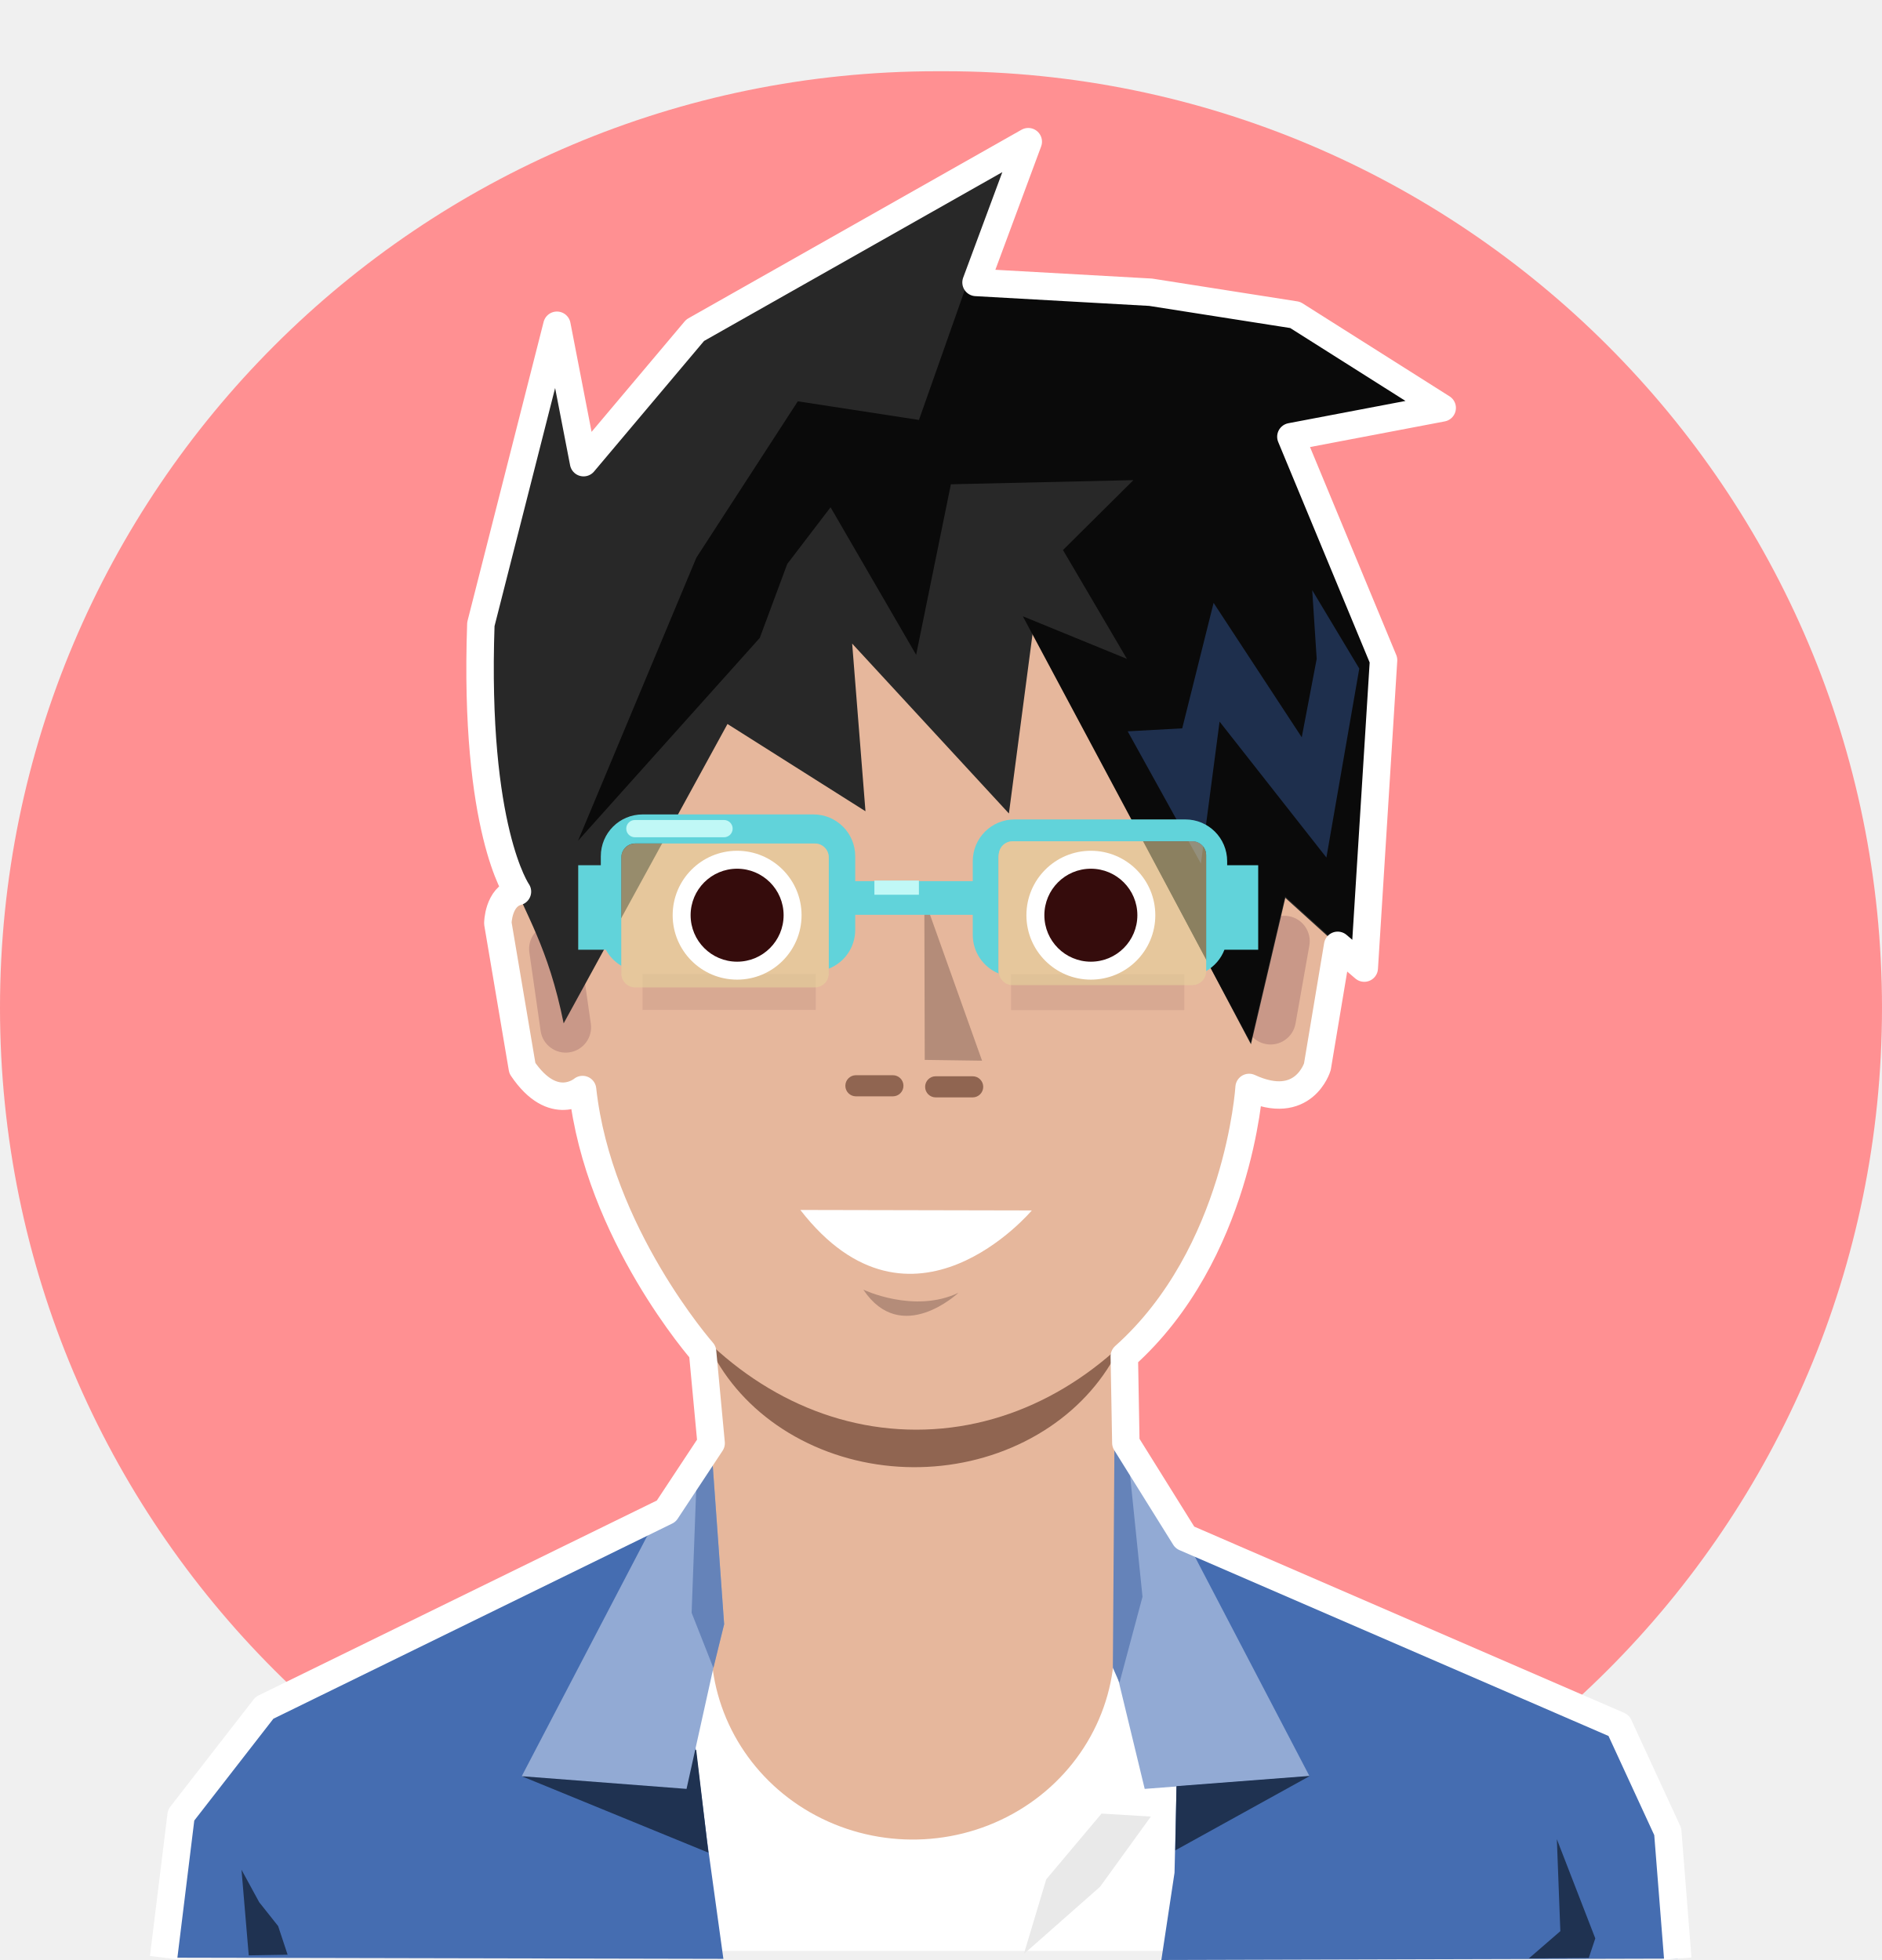
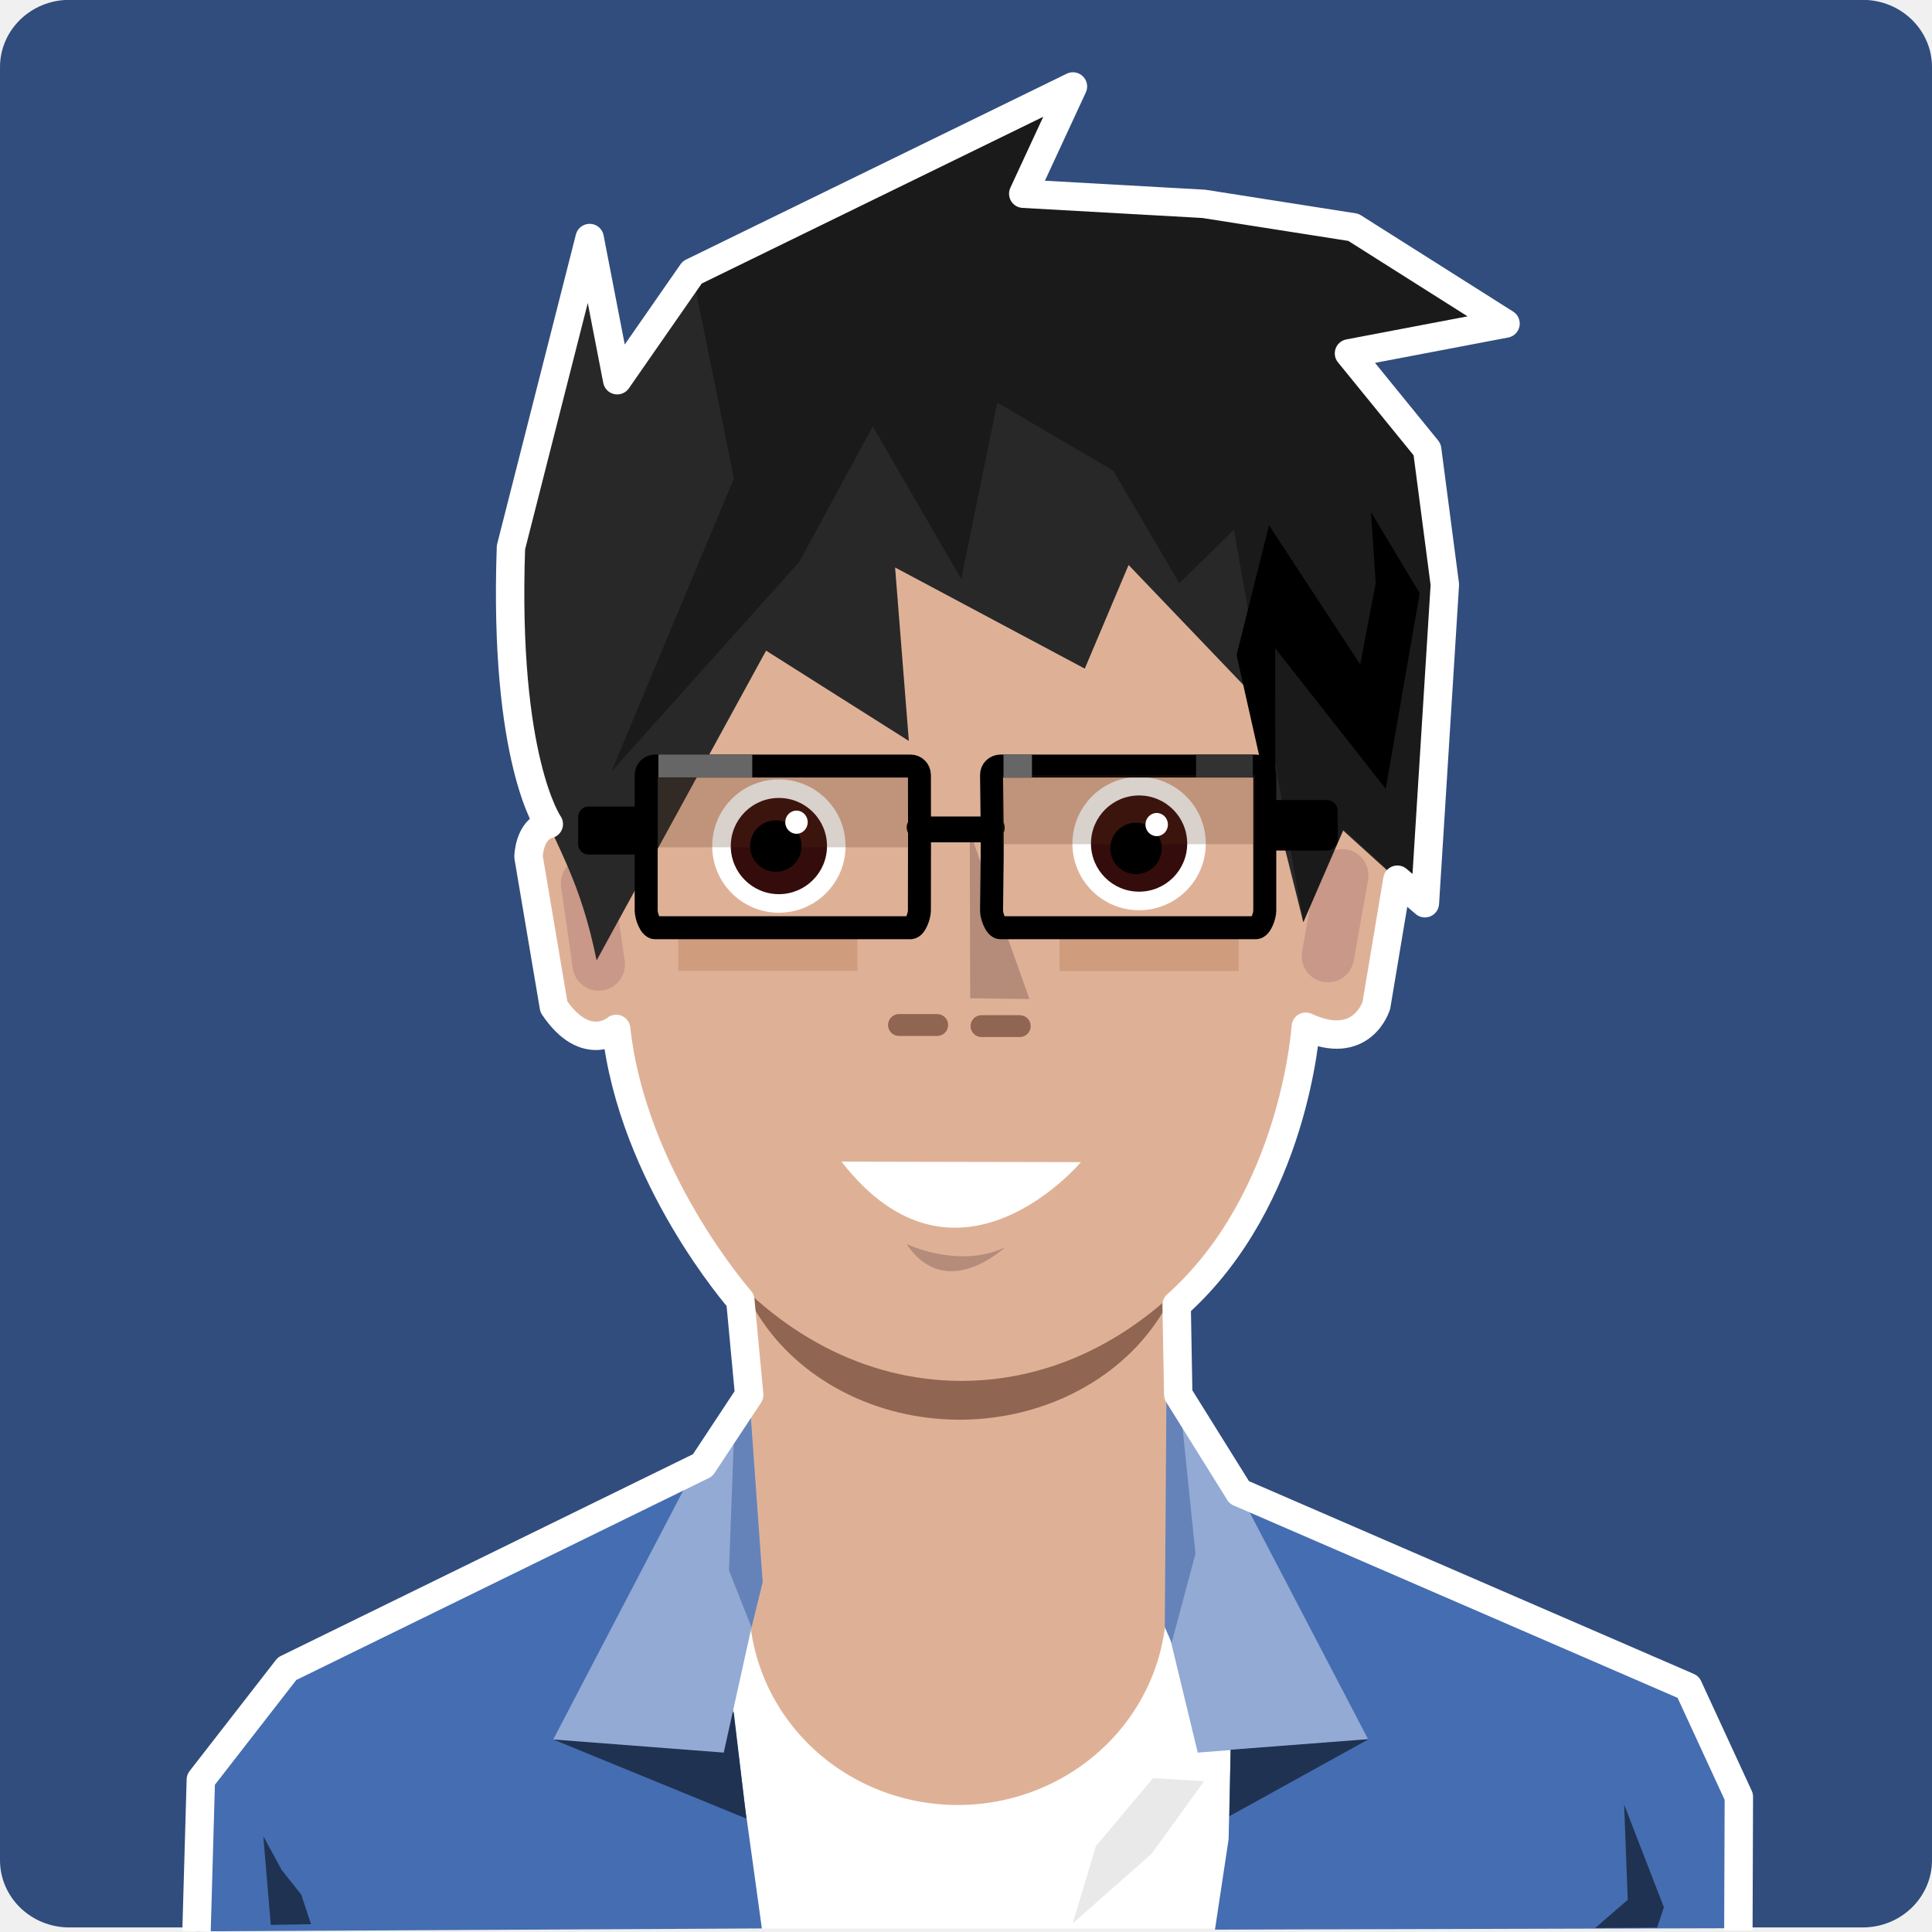
- <svg xmlns="http://www.w3.org/2000/svg" width="127mm" height="132.292mm" viewBox="0 0 127 132.292" version="1.1" id="svg1169">
+ <svg xmlns="http://www.w3.org/2000/svg" width="126.018mm" height="126mm" viewBox="0 0 126.018 126" version="1.1" id="svg1169">
  <defs id="defs1163" />
-   <g id="layer1" transform="translate(32.88822,-18.03282)">
+   <g id="layer1" transform="translate(30.4828,-25.51819)">
    <g id="g900" transform="matrix(0.4706399,0,0,0.4706399,-15.65749,79.57578)">
      <circle r="127.852" cy="-2.912" cx="98.274" id="path5052-8" style="color:#000000;clip-rule:nonzero;display:inline;overflow:visible;visibility:visible;opacity:1;isolation:auto;mix-blend-mode:normal;color-interpolation:sRGB;color-interpolation-filters:linearRGB;solid-color:#000000;solid-opacity:1;fill:#000000;fill-opacity:0;fill-rule:nonzero;stroke:none;stroke-width:2.822;stroke-linecap:butt;stroke-linejoin:miter;stroke-miterlimit:4;stroke-dasharray:none;stroke-dashoffset:0;stroke-opacity:1;color-rendering:auto;image-rendering:auto;shape-rendering:auto;text-rendering:auto;enable-background:accumulate" />
-       <g transform="matrix(0.06526359,0,0,0.06526359,-39.77052,-147.1353)" id="g5102-7">
-         <g id="g5146-7">
-           <rect style="opacity:1;fill:#ff9092;fill-opacity:1;stroke:none;stroke-width:63.013;stroke-linecap:butt;stroke-linejoin:round;stroke-miterlimit:4;stroke-dasharray:none;stroke-opacity:1" id="rect1490" width="4134.7" height="4116.242" x="48.407" y="407.393" ry="2058.121" rx="2058.121" />
-           <rect style="color:#000000;clip-rule:nonzero;display:inline;overflow:visible;visibility:visible;opacity:1;isolation:auto;mix-blend-mode:normal;color-interpolation:sRGB;color-interpolation-filters:linearRGB;solid-color:#000000;solid-opacity:1;fill:#ffffff;fill-opacity:1;fill-rule:nonzero;stroke:none;stroke-width:10;stroke-linecap:butt;stroke-linejoin:miter;stroke-miterlimit:4;stroke-dasharray:none;stroke-dashoffset:0;stroke-opacity:1;color-rendering:auto;image-rendering:auto;shape-rendering:auto;text-rendering:auto;enable-background:accumulate" id="rect5054-1" width="1250.315" height="627.623" x="1571.343" y="3910.277" />
-           <path id="path4935-0-2" d="m 3734.44,4554.697 -22.052,-279.02 -107.58,-233.214 -958.658,-408.736 -17.346,732.39 -28.947,191.705 z" style="fill:#456db1;fill-opacity:1;fill-rule:evenodd;stroke:none;stroke-width:1px;stroke-linecap:butt;stroke-linejoin:miter;stroke-opacity:1" />
-           <path id="path4935-9" d="m 407.785,4552.669 38.531,-313.217 183.172,-235.781 882.555,-432.026 89.517,722.392 36.114,261.241 z" style="fill:#456db1;fill-opacity:1;fill-rule:evenodd;stroke:none;stroke-width:1px;stroke-linecap:butt;stroke-linejoin:miter;stroke-opacity:1" />
-           <path id="path4878-4-3" d="m 2461.17,3374.084 190.33,255.321 273.89,524.569 -362.092,27.853 -106.304,-439.649 13.46,-24.571 z" style="fill:#92aad4;fill-opacity:1;fill-rule:evenodd;stroke:none;stroke-width:1px;stroke-linecap:butt;stroke-linejoin:miter;stroke-opacity:1" />
-           <path id="rect4855-4" d="m 1613.647,2946.106 c -1.819,0 -3.283,1.465 -3.283,3.283 v 912.543 c 0,0.391 0.081,0.762 0.205,1.109 a 443.276,430.012 0 0 0 217.467,370.225 443.276,430.012 0 0 0 445.287,3.424 443.276,430.012 0 0 0 223.67,-373.531 h -0.584 c 0.151,-0.378 0.238,-0.79 0.238,-1.223 v -912.543 c 0,-1.819 -1.463,-3.283 -3.281,-3.283 h -879.719 z" style="color:#000000;clip-rule:nonzero;display:inline;overflow:visible;visibility:visible;opacity:1;isolation:auto;mix-blend-mode:normal;color-interpolation:sRGB;color-interpolation-filters:linearRGB;solid-color:#000000;solid-opacity:1;fill:#e6b79c;fill-opacity:1;fill-rule:nonzero;stroke:none;stroke-width:5;stroke-linecap:butt;stroke-linejoin:miter;stroke-miterlimit:4;stroke-dasharray:none;stroke-dashoffset:0;stroke-opacity:1;color-rendering:auto;image-rendering:auto;shape-rendering:auto;text-rendering:auto;enable-background:accumulate" />
-           <path d="m 2546.193,3044.907 a 488.537,430.012 0 0 1 -246.507,373.532 488.537,430.012 0 0 1 -490.755,-3.424 488.537,430.012 0 0 1 -239.75,-376.924" id="path4857-1-5" style="color:#000000;clip-rule:nonzero;display:inline;overflow:visible;visibility:visible;opacity:1;isolation:auto;mix-blend-mode:normal;color-interpolation:sRGB;color-interpolation-filters:linearRGB;solid-color:#000000;solid-opacity:1;fill:#906551;fill-opacity:1;fill-rule:nonzero;stroke:none;stroke-width:5;stroke-linecap:butt;stroke-linejoin:miter;stroke-miterlimit:4;stroke-dasharray:none;stroke-dashoffset:0;stroke-opacity:1;color-rendering:auto;image-rendering:auto;shape-rendering:auto;text-rendering:auto;enable-background:accumulate" />
-           <ellipse ry="925.674" rx="748.417" cy="2466.8" cx="2061.43" id="path4225-6" style="color:#000000;clip-rule:nonzero;display:inline;overflow:visible;visibility:visible;opacity:1;isolation:auto;mix-blend-mode:normal;color-interpolation:sRGB;color-interpolation-filters:linearRGB;solid-color:#000000;solid-opacity:1;fill:#e6b79c;fill-opacity:1;fill-rule:nonzero;stroke:none;stroke-width:5;stroke-linecap:butt;stroke-linejoin:miter;stroke-miterlimit:4;stroke-dasharray:none;stroke-dashoffset:0;stroke-opacity:1;color-rendering:auto;image-rendering:auto;shape-rendering:auto;text-rendering:auto;enable-background:accumulate" />
-           <rect transform="rotate(9.47375)" ry="97.425" y="1679.226" x="3134.709" height="475.967" width="196.952" id="rect4368-9-1" style="color:#000000;clip-rule:nonzero;display:inline;overflow:visible;visibility:visible;opacity:1;isolation:auto;mix-blend-mode:normal;color-interpolation:sRGB;color-interpolation-filters:linearRGB;solid-color:#000000;solid-opacity:1;fill:#e6b79c;fill-opacity:1;fill-rule:nonzero;stroke:none;stroke-width:5;stroke-linecap:butt;stroke-linejoin:miter;stroke-miterlimit:4;stroke-dasharray:none;stroke-dashoffset:0;stroke-opacity:1;color-rendering:auto;image-rendering:auto;shape-rendering:auto;text-rendering:auto;enable-background:accumulate" rx="97.425" />
-           <rect transform="matrix(-0.9863611,0.1645957,0.1645957,0.9863611,0,0)" ry="97.425" y="2360.451" x="-947.614" height="475.967" width="196.952" id="rect4368-9-3-0" style="color:#000000;clip-rule:nonzero;display:inline;overflow:visible;visibility:visible;opacity:1;isolation:auto;mix-blend-mode:normal;color-interpolation:sRGB;color-interpolation-filters:linearRGB;solid-color:#000000;solid-opacity:1;fill:#e6b79c;fill-opacity:1;fill-rule:nonzero;stroke:none;stroke-width:5;stroke-linecap:butt;stroke-linejoin:miter;stroke-miterlimit:4;stroke-dasharray:none;stroke-dashoffset:0;stroke-opacity:1;color-rendering:auto;image-rendering:auto;shape-rendering:auto;text-rendering:auto;enable-background:accumulate" rx="97.425" />
-           <g transform="matrix(-1,0,0,1,4148.14,-2.321101)" id="g4434-7">
-             <path style="fill:#b48c79;fill-opacity:1;fill-rule:evenodd;stroke:none;stroke-width:1px;stroke-linecap:butt;stroke-linejoin:miter;stroke-opacity:1" d="m 2069.014,2228.257 -126.833,355.709 125.92,-1.741 z" id="path4415-8" />
-           </g>
-           <rect transform="rotate(-8.166375)" ry="55.706" y="2436.43" x="866.201" height="285.495" width="111.413" id="rect4417-7" style="color:#000000;clip-rule:nonzero;display:inline;overflow:visible;visibility:visible;opacity:1;isolation:auto;mix-blend-mode:normal;color-interpolation:sRGB;color-interpolation-filters:linearRGB;solid-color:#000000;solid-opacity:1;fill:#c99888;fill-opacity:1;fill-rule:nonzero;stroke:none;stroke-width:5;stroke-linecap:butt;stroke-linejoin:miter;stroke-miterlimit:4;stroke-dasharray:none;stroke-dashoffset:0;stroke-opacity:1;color-rendering:auto;image-rendering:auto;shape-rendering:auto;text-rendering:auto;enable-background:accumulate" rx="55.706" />
-           <rect transform="matrix(-0.9846699,-0.1744283,-0.1744283,0.9846699,0,0)" ry="55.706" y="1727.064" x="-3286.335" height="285.495" width="111.413" id="rect4417-1-4" style="color:#000000;clip-rule:nonzero;display:inline;overflow:visible;visibility:visible;opacity:1;isolation:auto;mix-blend-mode:normal;color-interpolation:sRGB;color-interpolation-filters:linearRGB;solid-color:#000000;solid-opacity:1;fill:#c99888;fill-opacity:1;fill-rule:nonzero;stroke:none;stroke-width:5;stroke-linecap:butt;stroke-linejoin:miter;stroke-miterlimit:4;stroke-dasharray:none;stroke-dashoffset:0;stroke-opacity:1;color-rendering:auto;image-rendering:auto;shape-rendering:auto;text-rendering:auto;enable-background:accumulate" rx="55.706" />
-           <path id="path4439-7" d="m 2307.489,562.19 -731.874,414.339 -245.127,290.987 -58.525,-301.938 -167.119,656.872 c -13.557,612.16 112.893,536.26 181.908,877.175 l 359.926,-657.842 303.147,191.723 -29.221,-368.365 344.346,373.287 52.52,-398.826 479.248,905.979 75.5,-321.688 173.973,157.56 42.377,-676.629 -115.879,-273.889 -149.709,-244.324 393.902,-39.391 -640.576,-254.213 -383.573,-21.519 z" style="opacity:1;fill:#282828;fill-opacity:1;fill-rule:evenodd;stroke:none;stroke-width:1px;stroke-linecap:butt;stroke-linejoin:miter;stroke-opacity:1" />
-           <path id="path4478-2" d="m 2576.305,893.008 -399.46,-29.892 -109.496,310.533 -266.176,-40.951 -222.826,343.523 -259.963,622.055 399.23,-445.652 60.349,-162.476 95.158,-124.596 188.015,324.211 76.338,-374.744 401.037,-9.119 -154.762,153.602 140.518,239.188 -228.731,-93.606 500.65,937.215 75.5,-321.688 173.973,157.56 42.377,-676.629 -115.879,-273.889 -87.711,-217.132 331.905,-66.582 -322.463,-201.069 z" style="fill:#0a0a0a;fill-opacity:1;fill-rule:evenodd;stroke:none;stroke-width:1px;stroke-linecap:butt;stroke-linejoin:miter;stroke-opacity:1" />
-           <path id="path4502-5" d="m 2525.909,1857.89 160.844,290.504 41.032,-311.841 234.701,298.71 72.216,-415.24 -103.4,-172.333 9.848,150.996 -32.825,172.333 -193.669,-295.428 -68.933,275.733 z" style="fill:#1e2f4d;fill-opacity:1;fill-rule:evenodd;stroke:none;stroke-width:1px;stroke-linecap:butt;stroke-linejoin:miter;stroke-opacity:1" />
-           <path style="color:#000000;clip-rule:nonzero;display:inline;overflow:visible;visibility:visible;opacity:1;isolation:auto;mix-blend-mode:normal;color-interpolation:sRGB;color-interpolation-filters:linearRGB;solid-color:#000000;solid-opacity:1;fill:#61d3da;fill-opacity:1;fill-rule:nonzero;stroke:none;stroke-width:5;stroke-linecap:butt;stroke-linejoin:miter;stroke-miterlimit:4;stroke-dasharray:none;stroke-dashoffset:0;stroke-opacity:1;color-rendering:auto;image-rendering:auto;shape-rendering:auto;text-rendering:auto;enable-background:accumulate" d="m 1460.279,2040.493 c -50.919,0 -91.91,40.992 -91.91,91.91 v 19.718 h -49.648 v 185.688 h 60.668 c 7.935,14.681 19.783,26.881 34.119,35.347 v -238.381 c 0,-16.845 13.556,-30.401 30.401,-30.401 h 394.829 c 16.845,0 30.418,13.556 30.418,30.401 v 244.707 c 34.095,-13.414 58.144,-46.498 58.144,-85.467 v -32.925 h 258.25 v 43.945 c 0,38.475 23.424,71.259 56.832,84.996 -0.322,-1.887 -0.572,-3.806 -0.572,-5.787 v -250.343 c 0,-3.051 0.532,-5.955 1.278,-8.765 2.294,-14.542 14.707,-25.623 29.913,-25.623 h 394.846 c 16.845,0 30.401,13.557 30.401,30.401 v 254.751 c 18.284,-10.464 32.655,-26.906 40.227,-46.855 h 74.161 v -185.688 h -68.171 v -8.698 c 0,-50.919 -40.992,-91.91 -91.91,-91.91 h -375.094 c -50.919,0 -91.91,40.992 -91.91,91.91 v 43.675 h -258.25 v -54.695 c 0,-50.919 -40.992,-91.91 -91.91,-91.91 z" id="rect4614-9-46" />
-           <rect ry="23.211" y="2613.56" x="1905.624" height="46.422" width="127.661" id="rect4712-3" style="color:#000000;clip-rule:nonzero;display:inline;overflow:visible;visibility:visible;opacity:1;isolation:auto;mix-blend-mode:normal;color-interpolation:sRGB;color-interpolation-filters:linearRGB;solid-color:#000000;solid-opacity:1;fill:#906551;fill-opacity:1;fill-rule:nonzero;stroke:none;stroke-width:5;stroke-linecap:butt;stroke-linejoin:miter;stroke-miterlimit:4;stroke-dasharray:none;stroke-dashoffset:0;stroke-opacity:1;color-rendering:auto;image-rendering:auto;shape-rendering:auto;text-rendering:auto;enable-background:accumulate" rx="23.211" />
-           <rect ry="23.211" y="2615.881" x="2080.867" height="46.422" width="127.661" id="rect4712-8-4" style="color:#000000;clip-rule:nonzero;display:inline;overflow:visible;visibility:visible;opacity:1;isolation:auto;mix-blend-mode:normal;color-interpolation:sRGB;color-interpolation-filters:linearRGB;solid-color:#000000;solid-opacity:1;fill:#906551;fill-opacity:1;fill-rule:nonzero;stroke:none;stroke-width:5;stroke-linecap:butt;stroke-linejoin:miter;stroke-miterlimit:4;stroke-dasharray:none;stroke-dashoffset:0;stroke-opacity:1;color-rendering:auto;image-rendering:auto;shape-rendering:auto;text-rendering:auto;enable-background:accumulate" rx="23.211" />
-           <path id="path4796-7" d="m 1806.741,2909.671 508.502,1.052 c 0,0 -263.954,314.071 -508.502,-1.052 z" style="fill:#ffffff;fill-opacity:1;fill-rule:evenodd;stroke:none;stroke-width:1px;stroke-linecap:butt;stroke-linejoin:miter;stroke-opacity:1" />
-           <rect ry="18.94" y="2052.779" x="1424.252" height="37.88" width="233.783" id="rect4830-4" style="color:#000000;clip-rule:nonzero;display:inline;overflow:visible;visibility:visible;opacity:1;isolation:auto;mix-blend-mode:normal;color-interpolation:sRGB;color-interpolation-filters:linearRGB;solid-color:#000000;solid-opacity:1;fill:#c0f8f6;fill-opacity:1;fill-rule:nonzero;stroke:none;stroke-width:5;stroke-linecap:butt;stroke-linejoin:miter;stroke-miterlimit:4;stroke-dasharray:none;stroke-dashoffset:0;stroke-opacity:1;color-rendering:auto;image-rendering:auto;shape-rendering:auto;text-rendering:auto;enable-background:accumulate" rx="18.94" />
-           <rect ry="0" y="2185.779" x="1969.447" height="31.187" width="97.802" id="rect4830-1-8" style="color:#000000;clip-rule:nonzero;display:inline;overflow:visible;visibility:visible;opacity:1;isolation:auto;mix-blend-mode:normal;color-interpolation:sRGB;color-interpolation-filters:linearRGB;solid-color:#000000;solid-opacity:1;fill:#c0f8f6;fill-opacity:1;fill-rule:nonzero;stroke:none;stroke-width:5;stroke-linecap:butt;stroke-linejoin:miter;stroke-miterlimit:4;stroke-dasharray:none;stroke-dashoffset:0;stroke-opacity:1;color-rendering:auto;image-rendering:auto;shape-rendering:auto;text-rendering:auto;enable-background:accumulate" />
-           <path id="path4954-5" d="m 2633.078,4175.789 -2.578,141.119 295.94,-163.638 z" style="fill:#1f3251;fill-opacity:1;fill-rule:evenodd;stroke:none;stroke-width:1px;stroke-linecap:butt;stroke-linejoin:miter;stroke-opacity:1" />
-           <path id="path4956-9" d="m 2468.464,4236.084 -121.454,144.431 -49.238,164.127 167.409,-147.714 111.606,-154.279 z" style="fill:#e9e9e9;fill-opacity:1;fill-rule:evenodd;stroke:none;stroke-width:1px;stroke-linecap:butt;stroke-linejoin:miter;stroke-opacity:1" />
-           <path id="path4981-9" d="m 1945.083,3084.743 c 0,0 111.413,53.385 208.899,6.963 0,0 -125.339,118.376 -208.899,-6.963 z" style="fill:#b48c79;fill-opacity:1;fill-rule:evenodd;stroke:none;stroke-width:1px;stroke-linecap:butt;stroke-linejoin:miter;stroke-opacity:1" />
-           <rect y="2391.156" x="1459.972" height="78.917" width="380.661" id="rect4983-3" style="color:#000000;clip-rule:nonzero;display:inline;overflow:visible;visibility:visible;opacity:0.459;isolation:auto;mix-blend-mode:normal;color-interpolation:sRGB;color-interpolation-filters:linearRGB;solid-color:#000000;solid-opacity:1;fill:#c99888;fill-opacity:1;fill-rule:nonzero;stroke:none;stroke-width:10;stroke-linecap:butt;stroke-linejoin:miter;stroke-miterlimit:4;stroke-dasharray:none;stroke-dashoffset:0;stroke-opacity:1;color-rendering:auto;image-rendering:auto;shape-rendering:auto;text-rendering:auto;enable-background:accumulate" />
-           <rect y="2391.659" x="2269.706" height="78.917" width="380.661" id="rect4983-8-0" style="color:#000000;clip-rule:nonzero;display:inline;overflow:visible;visibility:visible;opacity:0.459;isolation:auto;mix-blend-mode:normal;color-interpolation:sRGB;color-interpolation-filters:linearRGB;solid-color:#000000;solid-opacity:1;fill:#c99888;fill-opacity:1;fill-rule:nonzero;stroke:none;stroke-width:10;stroke-linecap:butt;stroke-linejoin:miter;stroke-miterlimit:4;stroke-dasharray:none;stroke-dashoffset:0;stroke-opacity:1;color-rendering:auto;image-rendering:auto;shape-rendering:auto;text-rendering:auto;enable-background:accumulate" />
-           <path id="path2008" d="m 2496.853,3422.546 -3.551,492.982 14.557,33.127 50.605,-189.007 -30.257,-295.382 z" style="fill:#6583b9;fill-opacity:1;stroke:none;stroke-width:4.054px;stroke-linecap:butt;stroke-linejoin:miter;stroke-opacity:1" />
-           <path id="path2010" d="m 1577.994,4096.11 -383.355,57.864 410.141,168.006 z" style="fill:#1f3251;fill-opacity:1;stroke:none;stroke-width:4.054px;stroke-linecap:butt;stroke-linejoin:miter;stroke-opacity:1" />
-           <path id="path4878-1" d="m 1610.74,3422.203 -142.211,207.202 -273.89,524.569 362.092,27.853 61.647,-278.067 20.959,-83.772 z" style="fill:#92aad4;fill-opacity:1;fill-rule:evenodd;stroke:none;stroke-width:1px;stroke-linecap:butt;stroke-linejoin:miter;stroke-opacity:1" />
-           <path id="path4915-4" d="m 1610.74,3422.203 -30.685,44.666 -12.166,327.962 47.858,121.345 23.59,-96.188 z" style="fill:#6583b9;fill-opacity:1;fill-rule:evenodd;stroke:none;stroke-width:1px;stroke-linecap:butt;stroke-linejoin:miter;stroke-opacity:1" />
-           <rect ry="30.406" y="2104.547" x="1413.481" height="316.071" width="455.648" id="rect4614-9-6-2-3-3" style="color:#000000;clip-rule:nonzero;display:inline;overflow:visible;visibility:visible;opacity:1;isolation:auto;mix-blend-mode:normal;color-interpolation:sRGB;color-interpolation-filters:linearRGB;solid-color:#000000;solid-opacity:1;fill:#e5d39d;fill-opacity:0.588;fill-rule:nonzero;stroke:none;stroke-width:5;stroke-linecap:butt;stroke-linejoin:miter;stroke-miterlimit:4;stroke-dasharray:none;stroke-dashoffset:0;stroke-opacity:1;color-rendering:auto;image-rendering:auto;shape-rendering:auto;text-rendering:auto;enable-background:accumulate" rx="30.406" />
-           <g transform="translate(20,51.68375)" id="g4788-7">
-             <circle style="color:#000000;clip-rule:nonzero;display:inline;overflow:visible;visibility:visible;opacity:1;isolation:auto;mix-blend-mode:normal;color-interpolation:sRGB;color-interpolation-filters:linearRGB;solid-color:#000000;solid-opacity:1;fill:#ffffff;fill-opacity:1;fill-rule:nonzero;stroke:none;stroke-width:5;stroke-linecap:butt;stroke-linejoin:miter;stroke-miterlimit:4;stroke-dasharray:none;stroke-dashoffset:0;stroke-opacity:1;color-rendering:auto;image-rendering:auto;shape-rendering:auto;text-rendering:auto;enable-background:accumulate" id="path4574-3" cx="1647.831" cy="2210.267" r="141.587" />
-             <circle r="102.163" style="color:#000000;clip-rule:nonzero;display:inline;overflow:visible;visibility:visible;opacity:1;isolation:auto;mix-blend-mode:normal;color-interpolation:sRGB;color-interpolation-filters:linearRGB;solid-color:#000000;solid-opacity:1;fill:#350c0c;fill-opacity:1;fill-rule:nonzero;stroke:none;stroke-width:5;stroke-linecap:butt;stroke-linejoin:miter;stroke-miterlimit:4;stroke-dasharray:none;stroke-dashoffset:0;stroke-opacity:1;color-rendering:auto;image-rendering:auto;shape-rendering:auto;text-rendering:auto;enable-background:accumulate" id="path4574-6-5" cx="1647.831" cy="2210.267" />
-           </g>
-           <rect ry="30.406" y="2099.479" x="2242.642" height="316.071" width="455.648" id="rect4614-9-6-2-3-3-3" style="color:#000000;clip-rule:nonzero;display:inline;overflow:visible;visibility:visible;opacity:1;isolation:auto;mix-blend-mode:normal;color-interpolation:sRGB;color-interpolation-filters:linearRGB;solid-color:#000000;solid-opacity:1;fill:#e5d39d;fill-opacity:0.588;fill-rule:nonzero;stroke:none;stroke-width:5;stroke-linecap:butt;stroke-linejoin:miter;stroke-miterlimit:4;stroke-dasharray:none;stroke-dashoffset:0;stroke-opacity:1;color-rendering:auto;image-rendering:auto;shape-rendering:auto;text-rendering:auto;enable-background:accumulate" rx="30.406" />
-           <g transform="translate(-20,51.68375)" id="g4792-2">
-             <circle style="color:#000000;clip-rule:nonzero;display:inline;overflow:visible;visibility:visible;opacity:1;isolation:auto;mix-blend-mode:normal;color-interpolation:sRGB;color-interpolation-filters:linearRGB;solid-color:#000000;solid-opacity:1;fill:#ffffff;fill-opacity:1;fill-rule:nonzero;stroke:none;stroke-width:5;stroke-linecap:butt;stroke-linejoin:miter;stroke-miterlimit:4;stroke-dasharray:none;stroke-dashoffset:0;stroke-opacity:1;color-rendering:auto;image-rendering:auto;shape-rendering:auto;text-rendering:auto;enable-background:accumulate" id="path4574-0-4" cx="2465.009" cy="2210.267" r="141.587" />
-             <circle style="color:#000000;clip-rule:nonzero;display:inline;overflow:visible;visibility:visible;opacity:1;isolation:auto;mix-blend-mode:normal;color-interpolation:sRGB;color-interpolation-filters:linearRGB;solid-color:#000000;solid-opacity:1;fill:#350c0c;fill-opacity:1;fill-rule:nonzero;stroke:none;stroke-width:5;stroke-linecap:butt;stroke-linejoin:miter;stroke-miterlimit:4;stroke-dasharray:none;stroke-dashoffset:0;stroke-opacity:1;color-rendering:auto;image-rendering:auto;shape-rendering:auto;text-rendering:auto;enable-background:accumulate" id="path4574-6-3-5" cx="2465.009" cy="2210.267" r="102.163" />
-           </g>
-           <path style="fill:none;stroke:#ffffff;stroke-width:60.298;stroke-linecap:butt;stroke-linejoin:round;stroke-miterlimit:4;stroke-dasharray:none;stroke-opacity:1" d="m 407.785,4552.669 38.531,-313.217 183.172,-235.781 882.555,-432.026 98.697,-149.442 -18.835,-201.136 c 0,0 -229.01,-259.904 -263.619,-576.006 0,0 -63.836,54.606 -132.286,-46.915 l -53.837,-318.409 c 0,0 0.385,-58.067 43.07,-69.604 0,0 -96.172,-135.923 -80.388,-587.683 l 167.119,-656.872 58.525,301.938 245.127,-290.987 731.874,-414.339 -114.756,309.298 383.573,21.519 317.583,49.861 322.992,204.352 -332.434,63.299 203.59,491.021 -42.377,676.629 -58.418,-49.979 -44.608,266.879 c 0,0 -29.995,100.752 -149.975,45.377 0,0 -22.7,366.18 -274.197,590.758 l 3.408,190.254 129.631,207.947 953.307,413.057 107.58,233.214 22.052,279.02" id="path1480" />
-         </g>
+       <rect style="opacity:1;fill:#314d7d;fill-opacity:1;stroke:none;stroke-width:12.915;stroke-linecap:butt;stroke-linejoin:round;stroke-miterlimit:2.5;stroke-dasharray:none;stroke-opacity:1" id="rect1534" width="267.758" height="267.144" x="-31.5" y="-114.878" ry="9.317" rx="9.601" />
+       <rect style="color:#000000;clip-rule:nonzero;display:inline;overflow:visible;visibility:visible;opacity:1;isolation:auto;mix-blend-mode:normal;color-interpolation:sRGB;color-interpolation-filters:linearRGB;solid-color:#000000;solid-opacity:1;fill:#ffffff;fill-opacity:1;fill-rule:nonzero;stroke:none;stroke-width:0.662;stroke-linecap:butt;stroke-linejoin:miter;stroke-miterlimit:4;stroke-dasharray:none;stroke-dashoffset:0;stroke-opacity:1;color-rendering:auto;image-rendering:auto;shape-rendering:auto;text-rendering:auto;enable-background:accumulate" id="rect5054-1" width="81.6" height="42.097" x="69.758" y="110.312" />
+       <path id="path4935-0-2" d="m 210.929,152.369 -1.439,-18.21 -7.021,-15.22 -62.565,-26.676 -1.132,47.798 -1.889,12.511 z" style="fill:#456db1;fill-opacity:1;fill-rule:evenodd;stroke:none;stroke-width:0.065px;stroke-linecap:butt;stroke-linejoin:miter;stroke-opacity:1" />
+       <path id="path4935-9" d="M -4.264,152.805 -3.666,131.795 8.289,116.407 65.887,88.212 71.73,135.358 74.087,152.407 Z" style="fill:#456db1;fill-opacity:1;fill-rule:evenodd;stroke:none;stroke-width:0.065px;stroke-linecap:butt;stroke-linejoin:miter;stroke-opacity:1" />
+       <path id="path4878-4-3" d="m 127.831,75.318 12.422,16.663 17.875,34.235 -23.631,1.818 -6.938,-28.693 0.878,-1.604 z" style="fill:#92aad4;fill-opacity:1;fill-rule:evenodd;stroke:none;stroke-width:0.065px;stroke-linecap:butt;stroke-linejoin:miter;stroke-opacity:1" />
+       <path id="rect4855-4" d="m 72.518,47.387 c -0.119,0 -0.214,0.096 -0.214,0.214 v 59.556 c 0,0.025 0.005,0.05 0.013,0.072 a 28.93,28.064 0 0 0 14.193,24.162 28.93,28.064 0 0 0 29.061,0.223 28.93,28.064 0 0 0 14.598,-24.378 h -0.038 c 0.01,-0.025 0.016,-0.051 0.016,-0.08 V 47.601 c 0,-0.119 -0.096,-0.214 -0.214,-0.214 H 72.518 Z" style="color:#000000;clip-rule:nonzero;display:inline;overflow:visible;visibility:visible;opacity:1;isolation:auto;mix-blend-mode:normal;color-interpolation:sRGB;color-interpolation-filters:linearRGB;solid-color:#000000;solid-opacity:1;fill:#deb197;fill-opacity:1;fill-rule:nonzero;stroke:none;stroke-width:0.326;stroke-linecap:butt;stroke-linejoin:miter;stroke-miterlimit:4;stroke-dasharray:none;stroke-dashoffset:0;stroke-opacity:1;color-rendering:auto;image-rendering:auto;shape-rendering:auto;text-rendering:auto;enable-background:accumulate" />
+       <path d="M 133.38,53.835 A 31.884,28.064 0 0 1 117.292,78.213 31.884,28.064 0 0 1 85.263,77.99 31.884,28.064 0 0 1 69.616,53.39" id="path4857-1-5" style="color:#000000;clip-rule:nonzero;display:inline;overflow:visible;visibility:visible;opacity:1;isolation:auto;mix-blend-mode:normal;color-interpolation:sRGB;color-interpolation-filters:linearRGB;solid-color:#000000;solid-opacity:1;fill:#906551;fill-opacity:1;fill-rule:nonzero;stroke:none;stroke-width:0.326;stroke-linecap:butt;stroke-linejoin:miter;stroke-miterlimit:4;stroke-dasharray:none;stroke-dashoffset:0;stroke-opacity:1;color-rendering:auto;image-rendering:auto;shape-rendering:auto;text-rendering:auto;enable-background:accumulate" />
+       <ellipse ry="60.413" rx="48.844" cy="16.106" cx="101.742" id="path4225-6" style="color:#000000;clip-rule:nonzero;display:inline;overflow:visible;visibility:visible;opacity:1;isolation:auto;mix-blend-mode:normal;color-interpolation:sRGB;color-interpolation-filters:linearRGB;solid-color:#000000;solid-opacity:1;fill:#deb197;fill-opacity:1;fill-rule:nonzero;stroke:none;stroke-width:0.326;stroke-linecap:butt;stroke-linejoin:miter;stroke-miterlimit:4;stroke-dasharray:none;stroke-dashoffset:0;stroke-opacity:1;color-rendering:auto;image-rendering:auto;shape-rendering:auto;text-rendering:auto;enable-background:accumulate" />
+       <rect transform="rotate(9.473752)" ry="6.358" y="-27.92" x="148.388" height="31.063" width="12.854" id="rect4368-9-1" style="color:#000000;clip-rule:nonzero;display:inline;overflow:visible;visibility:visible;opacity:1;isolation:auto;mix-blend-mode:normal;color-interpolation:sRGB;color-interpolation-filters:linearRGB;solid-color:#000000;solid-opacity:1;fill:#deb197;fill-opacity:1;fill-rule:nonzero;stroke:none;stroke-width:0.326;stroke-linecap:butt;stroke-linejoin:miter;stroke-miterlimit:4;stroke-dasharray:none;stroke-dashoffset:0;stroke-opacity:1;color-rendering:auto;image-rendering:auto;shape-rendering:auto;text-rendering:auto;enable-background:accumulate" rx="6.358" />
+       <rect transform="matrix(-0.9863611,0.1645958,0.1645958,0.9863611,0,0)" ry="6.358" y="5.743" x="-53.346" height="31.063" width="12.854" id="rect4368-9-3-0" style="color:#000000;clip-rule:nonzero;display:inline;overflow:visible;visibility:visible;opacity:1;isolation:auto;mix-blend-mode:normal;color-interpolation:sRGB;color-interpolation-filters:linearRGB;solid-color:#000000;solid-opacity:1;fill:#deb197;fill-opacity:1;fill-rule:nonzero;stroke:none;stroke-width:0.326;stroke-linecap:butt;stroke-linejoin:miter;stroke-miterlimit:4;stroke-dasharray:none;stroke-dashoffset:0;stroke-opacity:1;color-rendering:auto;image-rendering:auto;shape-rendering:auto;text-rendering:auto;enable-background:accumulate" rx="6.358" />
+       <g transform="matrix(-0.06526359,0,0,0.06526359,237.9287,-145.0381)" id="g4434-7">
+         <path style="fill:#b48c79;fill-opacity:1;fill-rule:evenodd;stroke:none;stroke-width:1px;stroke-linecap:butt;stroke-linejoin:miter;stroke-opacity:1" d="m 2069.014,2228.257 -126.833,355.709 125.92,-1.741 z" id="path4415-8" />
      </g>
-       <path id="path2030" d="m -0.946,149.663 -1.039,-12.284 2.54,4.662 2.713,3.417 1.361,4.111 z" style="fill:#1f3251;fill-opacity:1;stroke:none;stroke-width:0.265px;stroke-linecap:butt;stroke-linejoin:miter;stroke-opacity:1" />
-       <path id="path2034" d="m 182.595,150.1 4.52,-3.909 -0.501,-13.196 5.512,14.232 -0.935,2.806 z" style="fill:#1f3251;fill-opacity:1;stroke:none;stroke-width:0.265px;stroke-linecap:butt;stroke-linejoin:miter;stroke-opacity:1" />
+       <rect transform="rotate(-8.166379)" ry="3.636" y="10.934" x="44.651" height="18.632" width="7.271" id="rect4417-7" style="color:#000000;clip-rule:nonzero;display:inline;overflow:visible;visibility:visible;opacity:1;isolation:auto;mix-blend-mode:normal;color-interpolation:sRGB;color-interpolation-filters:linearRGB;solid-color:#000000;solid-opacity:1;fill:#c99888;fill-opacity:1;fill-rule:nonzero;stroke:none;stroke-width:0.326;stroke-linecap:butt;stroke-linejoin:miter;stroke-miterlimit:4;stroke-dasharray:none;stroke-dashoffset:0;stroke-opacity:1;color-rendering:auto;image-rendering:auto;shape-rendering:auto;text-rendering:auto;enable-background:accumulate" rx="3.636" />
+       <rect transform="matrix(-0.9846699,-0.1744282,-0.1744282,0.9846699,0,0)" ry="3.636" y="-24.231" x="-156.915" height="18.632" width="7.271" id="rect4417-1-4" style="color:#000000;clip-rule:nonzero;display:inline;overflow:visible;visibility:visible;opacity:1;isolation:auto;mix-blend-mode:normal;color-interpolation:sRGB;color-interpolation-filters:linearRGB;solid-color:#000000;solid-opacity:1;fill:#c99888;fill-opacity:1;fill-rule:nonzero;stroke:none;stroke-width:0.326;stroke-linecap:butt;stroke-linejoin:miter;stroke-miterlimit:4;stroke-dasharray:none;stroke-dashoffset:0;stroke-opacity:1;color-rendering:auto;image-rendering:auto;shape-rendering:auto;text-rendering:auto;enable-background:accumulate" rx="3.636" />
+       <path id="path4439-7" d="M 114.789,-99.763 64.429,-77.109 54.039,-62.164 50.219,-81.869 39.312,-39 C 38.427,0.952 46.68,-4.001 51.184,18.248 l 23.49,-42.933 19.784,12.513 -1.907,-24.041 26.288,14.022 6.074,-14.366 16.987,17.755 -2.025,-5.26 9.252,37.003 5.53,-12.688 11.354,10.283 2.766,-44.159 -7.563,-17.875 -9.771,-15.945 25.707,-2.571 -41.806,-16.591 -25.033,-1.404 z" style="opacity:1;fill:#282828;fill-opacity:1;fill-rule:evenodd;stroke:none;stroke-width:0.065px;stroke-linecap:butt;stroke-linejoin:miter;stroke-opacity:1" />
+       <path id="path4478-2" d="m 135.345,-86.606 -26.07,-1.951 5.515,-11.207 -50.361,22.655 5.786,28.565 -16.966,40.598 26.055,-29.085 10.149,-18.735 12.271,21.159 4.982,-24.457 16.073,9.429 9.171,15.61 7.559,-7.414 9.619,54.379 5.495,-12.902 11.354,10.283 2.766,-44.159 -2.452,-18.727 -10.835,-13.319 21.661,-4.345 -21.045,-13.122 z" style="fill:#1a1a1a;fill-opacity:1;fill-rule:evenodd;stroke:none;stroke-width:0.065px;stroke-linecap:butt;stroke-linejoin:miter;stroke-opacity:1" />
+       <path id="path4502-5" d="m 139.875,-24.062 5.375,23.86 -0.02,-24.824 15.317,19.495 4.713,-27.1 -6.748,-11.247 0.643,9.855 -2.142,11.247 -12.64,-19.281 -4.499,17.995 z" style="fill:#000000;fill-opacity:1;fill-rule:evenodd;stroke:none;stroke-width:0.065px;stroke-linecap:butt;stroke-linejoin:miter;stroke-opacity:1" />
+       <rect ry="1.515" y="25.684" x="91.574" height="3.03" width="8.332" id="rect4712-3" style="color:#000000;clip-rule:nonzero;display:inline;overflow:visible;visibility:visible;opacity:1;isolation:auto;mix-blend-mode:normal;color-interpolation:sRGB;color-interpolation-filters:linearRGB;solid-color:#000000;solid-opacity:1;fill:#906551;fill-opacity:1;fill-rule:nonzero;stroke:none;stroke-width:0.326;stroke-linecap:butt;stroke-linejoin:miter;stroke-miterlimit:4;stroke-dasharray:none;stroke-dashoffset:0;stroke-opacity:1;color-rendering:auto;image-rendering:auto;shape-rendering:auto;text-rendering:auto;enable-background:accumulate" rx="1.515" />
+       <rect ry="1.515" y="25.835" x="103.011" height="3.03" width="8.332" id="rect4712-8-4" style="color:#000000;clip-rule:nonzero;display:inline;overflow:visible;visibility:visible;opacity:1;isolation:auto;mix-blend-mode:normal;color-interpolation:sRGB;color-interpolation-filters:linearRGB;solid-color:#000000;solid-opacity:1;fill:#906551;fill-opacity:1;fill-rule:nonzero;stroke:none;stroke-width:0.326;stroke-linecap:butt;stroke-linejoin:miter;stroke-miterlimit:4;stroke-dasharray:none;stroke-dashoffset:0;stroke-opacity:1;color-rendering:auto;image-rendering:auto;shape-rendering:auto;text-rendering:auto;enable-background:accumulate" rx="1.515" />
+       <path id="path4796-7" d="m 85.121,46.133 33.187,0.069 c 0,0 -17.227,20.497 -33.187,-0.069 z" style="fill:#ffffff;fill-opacity:1;fill-rule:evenodd;stroke:none;stroke-width:0.065px;stroke-linecap:butt;stroke-linejoin:miter;stroke-opacity:1" />
+       <path id="path4954-5" d="m 139.05,127.64 -0.168,9.21 19.314,-10.68 z" style="fill:#1f3251;fill-opacity:1;fill-rule:evenodd;stroke:none;stroke-width:0.065px;stroke-linecap:butt;stroke-linejoin:miter;stroke-opacity:1" />
+       <path id="path4956-9" d="m 128.307,131.575 -7.927,9.426 -3.213,10.711 10.926,-9.64 7.284,-10.069 z" style="fill:#e9e9e9;fill-opacity:1;fill-rule:evenodd;stroke:none;stroke-width:0.065px;stroke-linecap:butt;stroke-linejoin:miter;stroke-opacity:1" />
+       <path id="path4981-9" d="m 94.149,57.559 c 0,0 7.271,3.484 13.634,0.454 0,0 -8.18,7.726 -13.634,-0.454 z" style="fill:#b48c79;fill-opacity:1;fill-rule:evenodd;stroke:none;stroke-width:0.065px;stroke-linecap:butt;stroke-linejoin:miter;stroke-opacity:1" />
+       <rect y="14.542" x="62.489" height="5.15" width="24.843" id="rect4983-3" style="color:#000000;clip-rule:nonzero;display:inline;overflow:visible;visibility:visible;opacity:1;isolation:auto;mix-blend-mode:normal;color-interpolation:sRGB;color-interpolation-filters:linearRGB;solid-color:#000000;solid-opacity:1;fill:#d09c7e;fill-opacity:1;fill-rule:nonzero;stroke:none;stroke-width:0.653;stroke-linecap:butt;stroke-linejoin:miter;stroke-miterlimit:4;stroke-dasharray:none;stroke-dashoffset:0;stroke-opacity:1;color-rendering:auto;image-rendering:auto;shape-rendering:auto;text-rendering:auto;enable-background:accumulate" />
+       <rect y="14.575" x="115.335" height="5.15" width="24.843" id="rect4983-8-0" style="color:#000000;clip-rule:nonzero;display:inline;overflow:visible;visibility:visible;opacity:1;isolation:auto;mix-blend-mode:normal;color-interpolation:sRGB;color-interpolation-filters:linearRGB;solid-color:#000000;solid-opacity:1;fill:#d09c7e;fill-opacity:1;fill-rule:nonzero;stroke:none;stroke-width:0.653;stroke-linecap:butt;stroke-linejoin:miter;stroke-miterlimit:4;stroke-dasharray:none;stroke-dashoffset:0;stroke-opacity:1;color-rendering:auto;image-rendering:auto;shape-rendering:auto;text-rendering:auto;enable-background:accumulate" />
+       <path id="path2008" d="m 130.16,78.481 -0.232,32.174 0.95,2.162 3.303,-12.335 -1.975,-19.278 z" style="fill:#6583b9;fill-opacity:1;stroke:none;stroke-width:0.265px;stroke-linecap:butt;stroke-linejoin:miter;stroke-opacity:1" />
+       <path id="path2010" d="m 70.192,122.44 -25.019,3.776 26.767,10.965 z" style="fill:#1f3251;fill-opacity:1;stroke:none;stroke-width:0.265px;stroke-linecap:butt;stroke-linejoin:miter;stroke-opacity:1" />
+       <path id="path4878-1" d="m 72.329,78.459 -9.281,13.523 -17.875,34.235 23.631,1.818 4.023,-18.148 1.368,-5.467 z" style="fill:#92aad4;fill-opacity:1;fill-rule:evenodd;stroke:none;stroke-width:0.065px;stroke-linecap:butt;stroke-linejoin:miter;stroke-opacity:1" />
+       <path id="path4915-4" d="m 72.329,78.459 -2.003,2.915 -0.794,21.404 3.123,7.919 1.54,-6.278 z" style="fill:#6583b9;fill-opacity:1;fill-rule:evenodd;stroke:none;stroke-width:0.065px;stroke-linecap:butt;stroke-linejoin:miter;stroke-opacity:1" />
+       <g transform="matrix(0.06526359,0,0,0.06526359,-31.0964,-141.8534)" id="g4788-7">
+         <circle style="color:#000000;clip-rule:nonzero;display:inline;overflow:visible;visibility:visible;opacity:1;isolation:auto;mix-blend-mode:normal;color-interpolation:sRGB;color-interpolation-filters:linearRGB;solid-color:#000000;solid-opacity:1;fill:#ffffff;fill-opacity:1;fill-rule:nonzero;stroke:none;stroke-width:5;stroke-linecap:butt;stroke-linejoin:miter;stroke-miterlimit:4;stroke-dasharray:none;stroke-dashoffset:0;stroke-opacity:1;color-rendering:auto;image-rendering:auto;shape-rendering:auto;text-rendering:auto;enable-background:accumulate" id="path4574-3" cx="1647.831" cy="2210.267" r="141.587" />
+         <circle r="102.163" style="color:#000000;clip-rule:nonzero;display:inline;overflow:visible;visibility:visible;opacity:1;isolation:auto;mix-blend-mode:normal;color-interpolation:sRGB;color-interpolation-filters:linearRGB;solid-color:#000000;solid-opacity:1;fill:#350c0c;fill-opacity:1;fill-rule:nonzero;stroke:none;stroke-width:5;stroke-linecap:butt;stroke-linejoin:miter;stroke-miterlimit:4;stroke-dasharray:none;stroke-dashoffset:0;stroke-opacity:1;color-rendering:auto;image-rendering:auto;shape-rendering:auto;text-rendering:auto;enable-background:accumulate" id="path4574-6-5" cx="1647.831" cy="2210.267" />
+       </g>
+       <g transform="matrix(0.06526359,0,0,0.06526359,-34.50707,-142.199)" id="g4792-2">
+         <circle style="color:#000000;clip-rule:nonzero;display:inline;overflow:visible;visibility:visible;opacity:1;isolation:auto;mix-blend-mode:normal;color-interpolation:sRGB;color-interpolation-filters:linearRGB;solid-color:#000000;solid-opacity:1;fill:#ffffff;fill-opacity:1;fill-rule:nonzero;stroke:none;stroke-width:5;stroke-linecap:butt;stroke-linejoin:miter;stroke-miterlimit:4;stroke-dasharray:none;stroke-dashoffset:0;stroke-opacity:1;color-rendering:auto;image-rendering:auto;shape-rendering:auto;text-rendering:auto;enable-background:accumulate" id="path4574-0-4" cx="2465.009" cy="2210.267" r="141.587" />
+         <circle style="color:#000000;clip-rule:nonzero;display:inline;overflow:visible;visibility:visible;opacity:1;isolation:auto;mix-blend-mode:normal;color-interpolation:sRGB;color-interpolation-filters:linearRGB;solid-color:#000000;solid-opacity:1;fill:#350c0c;fill-opacity:1;fill-rule:nonzero;stroke:none;stroke-width:5;stroke-linecap:butt;stroke-linejoin:miter;stroke-miterlimit:4;stroke-dasharray:none;stroke-dashoffset:0;stroke-opacity:1;color-rendering:auto;image-rendering:auto;shape-rendering:auto;text-rendering:auto;enable-background:accumulate" id="path4574-6-3-5" cx="2465.009" cy="2210.267" r="102.163" />
+       </g>
+       <path style="fill:none;stroke:#ffffff;stroke-width:3.935;stroke-linecap:butt;stroke-linejoin:round;stroke-miterlimit:4;stroke-dasharray:none;stroke-opacity:1" d="M -4.264,152.805 -3.666,131.795 8.289,116.407 65.887,88.212 72.329,78.459 71.1,65.332 c 0,0 -14.946,-16.962 -17.205,-37.592 0,0 -4.166,3.564 -8.633,-3.062 L 41.748,3.897 c 0,0 0.025,-3.79 2.811,-4.543 0,0 -6.277,-8.871 -5.246,-38.354 l 10.907,-42.87 3.82,19.706 10.39,-14.945 52.77,-25.767 -6.887,14.865 25.033,1.404 20.727,3.254 21.08,13.337 -21.696,4.131 10.835,13.319 2.452,18.727 -2.766,44.159 -3.813,-3.262 -2.911,17.417 c 0,0 -1.958,6.575 -9.788,2.961 0,0 -1.481,23.898 -17.895,38.555 l 0.222,12.417 8.46,13.571 62.216,26.958 7.021,15.22 -0.067,18.511" id="path1480" />
+       <path id="path2030" d="m 6.03,151.912 -1.039,-12.284 2.54,4.662 2.713,3.417 1.361,4.111 z" style="fill:#1f3251;fill-opacity:1;stroke:none;stroke-width:0.265px;stroke-linecap:butt;stroke-linejoin:miter;stroke-opacity:1" />
+       <path id="path2034" d="m 189.572,152.349 4.52,-3.909 -0.501,-13.196 5.512,14.232 -0.935,2.806 z" style="fill:#1f3251;fill-opacity:1;stroke:none;stroke-width:0.265px;stroke-linecap:butt;stroke-linejoin:miter;stroke-opacity:1" />
+       <path style="opacity:1;fill:#61d3da;fill-opacity:0;stroke:#000000;stroke-width:5.669;stroke-linecap:butt;stroke-linejoin:round;stroke-miterlimit:2.5;stroke-dasharray:none;stroke-opacity:1" d="m 170.592,217.143 c -1.218,0 -2.199,0.981 -2.199,2.199 v 33.459 c 0,1.218 0.981,4.199 2.199,4.199 h 62.959 c 1.218,0 2.197,-2.981 2.199,-4.199 l 0.019,-13.693 v -6 h 17.924 v 6 l -0.158,13.693 c -0.014,1.218 0.981,4.199 2.199,4.199 h 62.959 c 1.218,0 2.199,-2.981 2.199,-4.199 V 219.342 c 0,-1.218 -0.981,-2.199 -2.199,-2.199 h -62.959 c -1.218,0 -2.214,0.981 -2.199,2.199 l 0.158,13.068 c -0.391,-0.602 0.775,0 0,0 H 235.769 c -0.909,0 0.336,-0.783 0,0 L 235.75,219.342 c -0.002,-1.218 -0.981,-2.199 -2.199,-2.199 z" transform="matrix(0.5621778,0,0,0.5621778,-36.61128,-130.7644)" id="rect3201" />
+       <rect style="opacity:1;fill:#000000;fill-opacity:1;stroke:#000000;stroke-width:2.836;stroke-linecap:butt;stroke-linejoin:round;stroke-miterlimit:2.5;stroke-dasharray:none;stroke-opacity:1" id="rect3223" width="6.199" height="3.815" x="50.05" y="-1.664" rx="0" ry="0" />
+       <rect style="opacity:1;fill:#000000;fill-opacity:1;stroke:#000000;stroke-width:3.028;stroke-linecap:butt;stroke-linejoin:round;stroke-miterlimit:2.5;stroke-dasharray:none;stroke-opacity:1" id="rect3223-5" width="6.785" height="3.974" x="145.589" y="-2.472" rx="0" ry="0" />
+       <rect style="opacity:1;fill:#55311a;fill-opacity:0.225;stroke:none;stroke-width:3.24;stroke-linecap:butt;stroke-linejoin:round;stroke-miterlimit:2.5;stroke-dasharray:none;stroke-opacity:1" id="rect3240-3" width="35.055" height="9.573" x="107.382" y="-7.436" />
+       <rect style="opacity:1;fill:#55311a;fill-opacity:0.225;stroke:none;stroke-width:3.236;stroke-linecap:butt;stroke-linejoin:round;stroke-miterlimit:2.5;stroke-dasharray:none;stroke-opacity:1" id="rect3240" width="34.553" height="9.686" x="59.752" y="-7.118" />
+       <g id="g3285" transform="translate(-0.4274022)">
+         <circle r="3.567" cy="2.397" cx="76.447" id="path3257" style="opacity:1;fill:#000000;fill-opacity:1;stroke:none;stroke-width:3.187;stroke-linecap:butt;stroke-linejoin:round;stroke-miterlimit:2.5;stroke-dasharray:none;stroke-opacity:1" />
+         <ellipse ry="1.606" rx="1.556" cy="-0.911" cx="79.313" id="path3259" style="opacity:1;fill:#ffffff;fill-opacity:1;stroke:none;stroke-width:3.187;stroke-linecap:butt;stroke-linejoin:round;stroke-miterlimit:2.5;stroke-dasharray:none;stroke-opacity:1" />
+       </g>
+       <g id="g3281" transform="translate(0.1487619,-0.902661)">
+         <circle r="3.567" cy="3.627" cx="125.792" id="path3257-5" style="opacity:1;fill:#000000;fill-opacity:1;stroke:none;stroke-width:3.187;stroke-linecap:butt;stroke-linejoin:round;stroke-miterlimit:2.5;stroke-dasharray:none;stroke-opacity:1" />
+         <ellipse ry="1.606" rx="1.556" cy="0.319" cx="128.658" id="path3259-6" style="opacity:1;fill:#ffffff;fill-opacity:1;stroke:none;stroke-width:3.187;stroke-linecap:butt;stroke-linejoin:round;stroke-miterlimit:2.5;stroke-dasharray:none;stroke-opacity:1" />
+       </g>
+       <rect style="opacity:1;fill:#666666;fill-opacity:1;stroke:none;stroke-width:6.23;stroke-linecap:butt;stroke-linejoin:round;stroke-miterlimit:2.5;stroke-dasharray:none;stroke-opacity:1" id="rect3287" width="13.006" height="3.173" x="59.752" y="-10.291" ry="0" rx="0" />
+       <rect style="opacity:1;fill:#666666;fill-opacity:1;stroke:none;stroke-width:3.343;stroke-linecap:butt;stroke-linejoin:round;stroke-miterlimit:2.5;stroke-dasharray:none;stroke-opacity:1" id="rect3287-9" width="3.945" height="3.221" x="107.577" y="-10.305" ry="0" rx="0" />
+       <rect style="opacity:1;fill:#323232;fill-opacity:1;stroke:none;stroke-width:4.667;stroke-linecap:butt;stroke-linejoin:round;stroke-miterlimit:2.5;stroke-dasharray:none;stroke-opacity:1" id="rect3287-9-1" width="7.873" height="3.145" x="134.263" y="-10.268" ry="0" rx="0" />
    </g>
  </g>
</svg>
